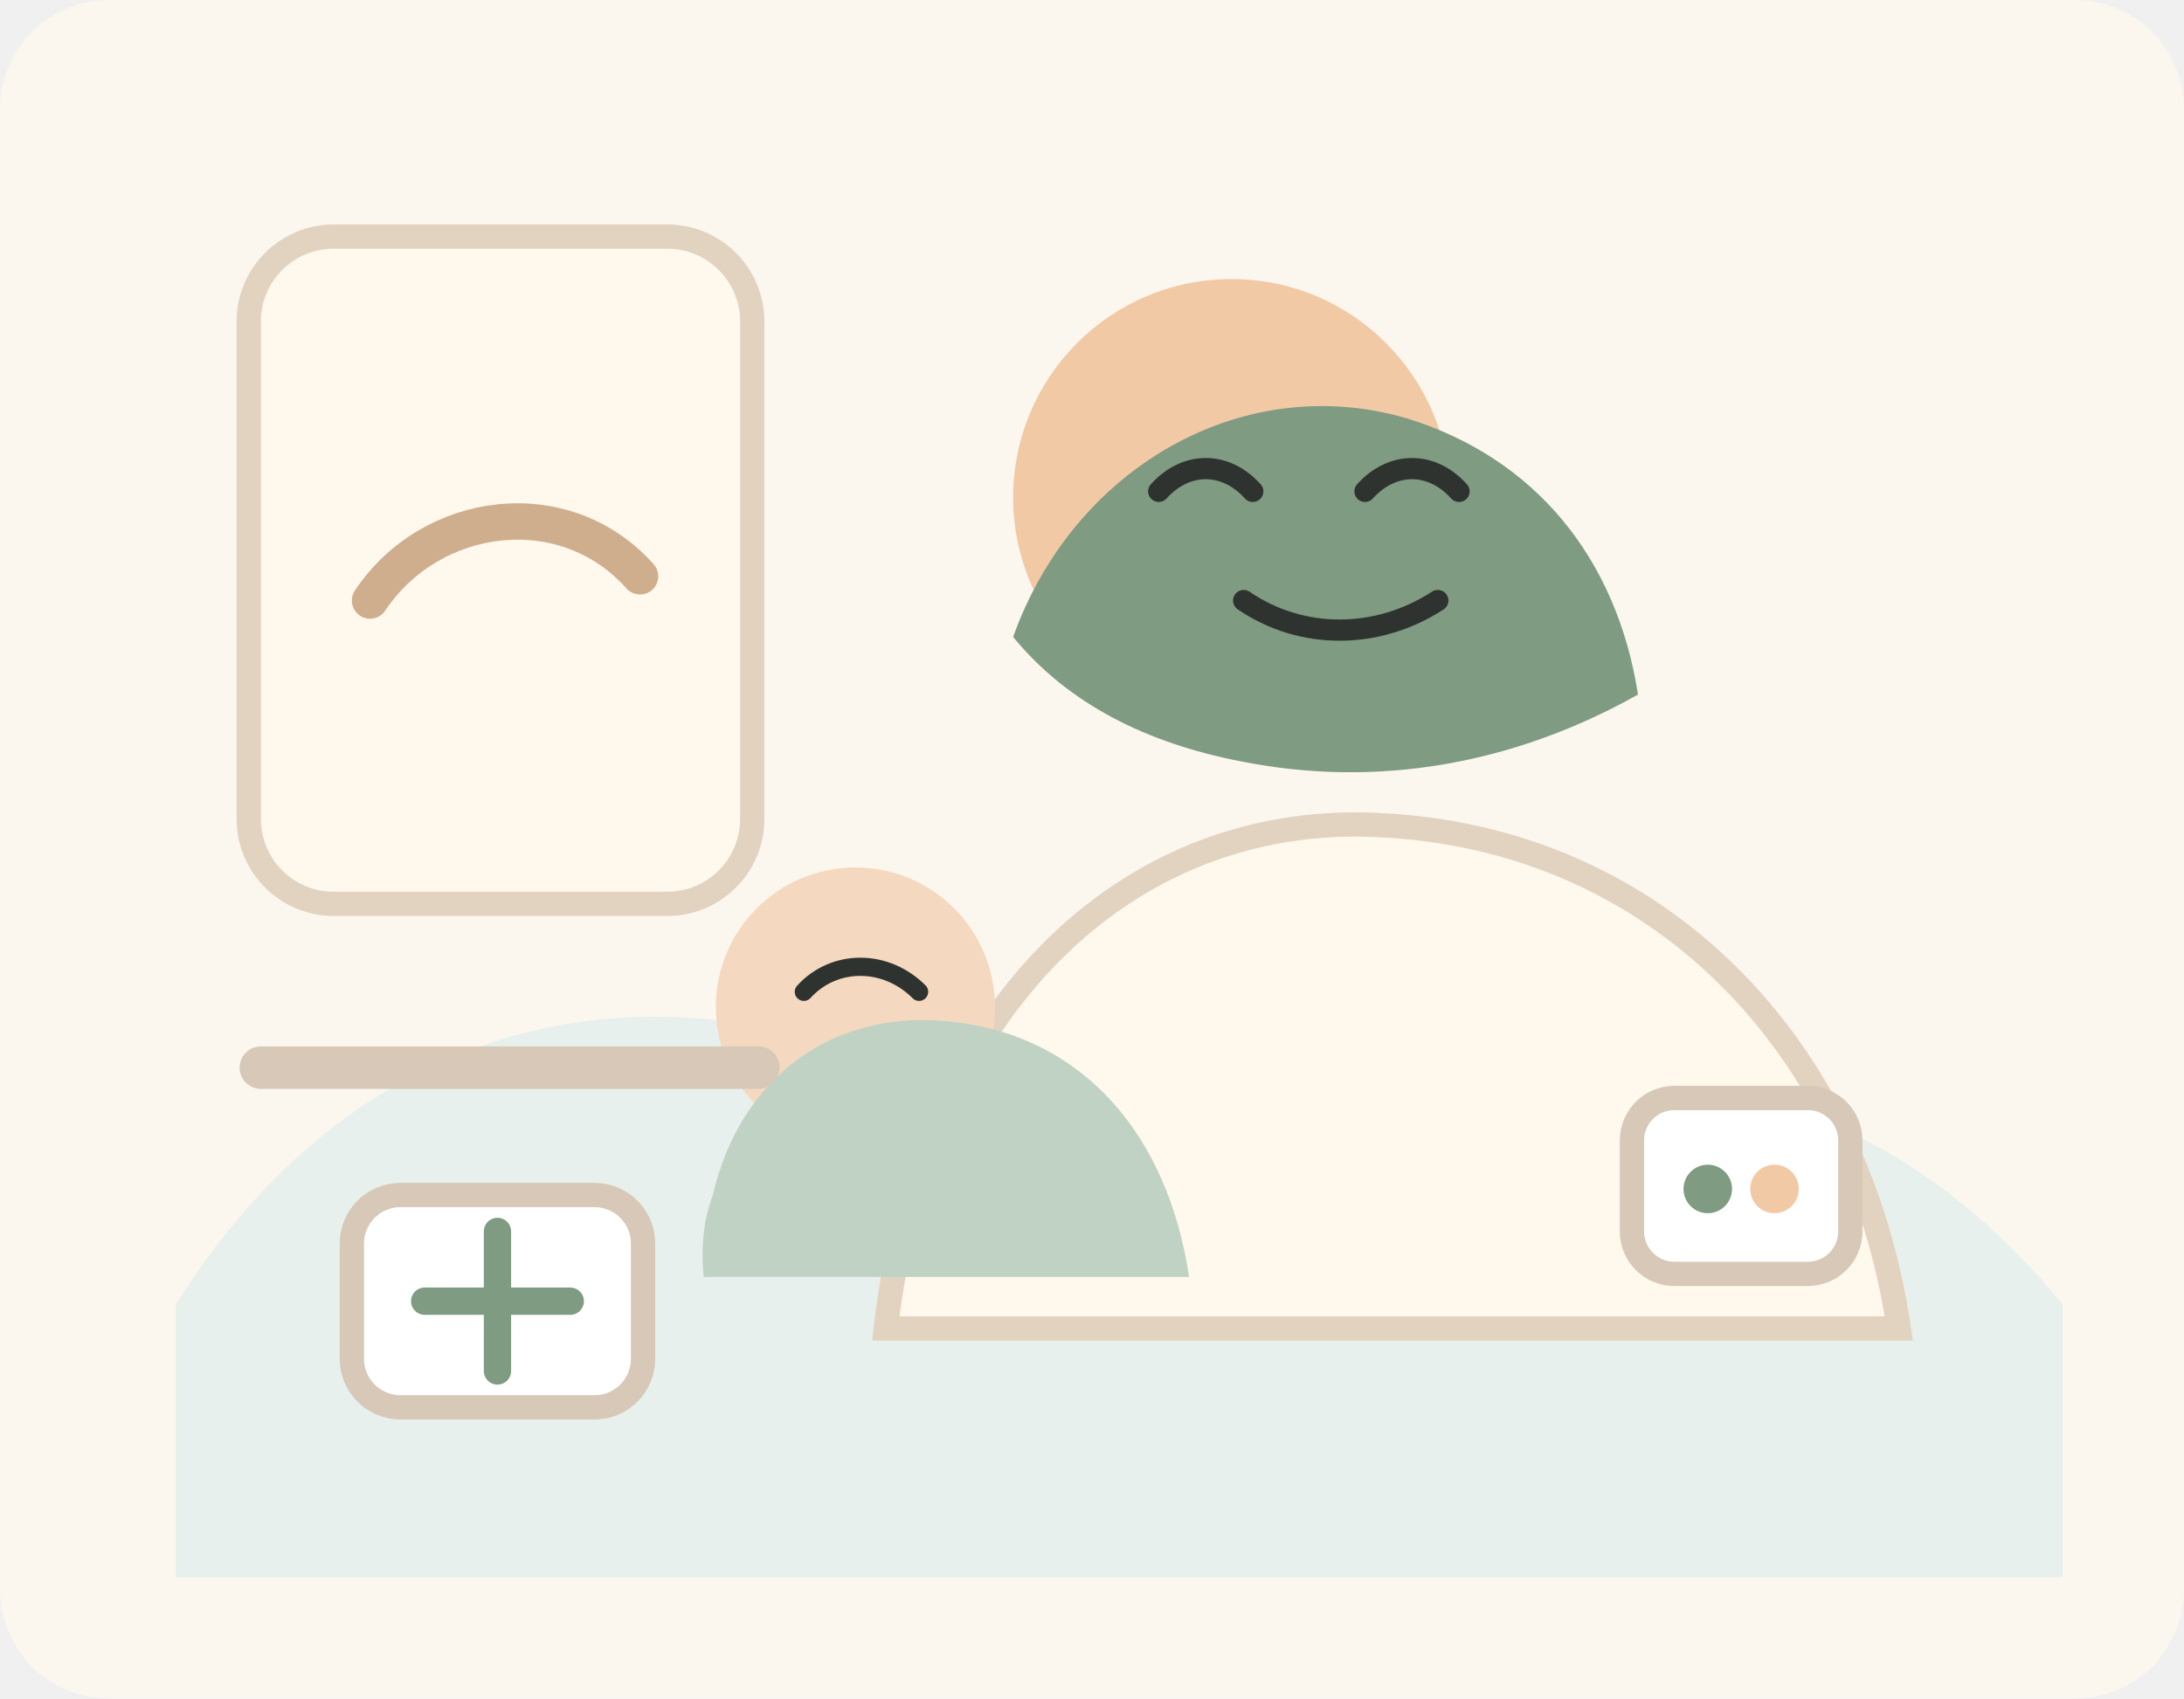
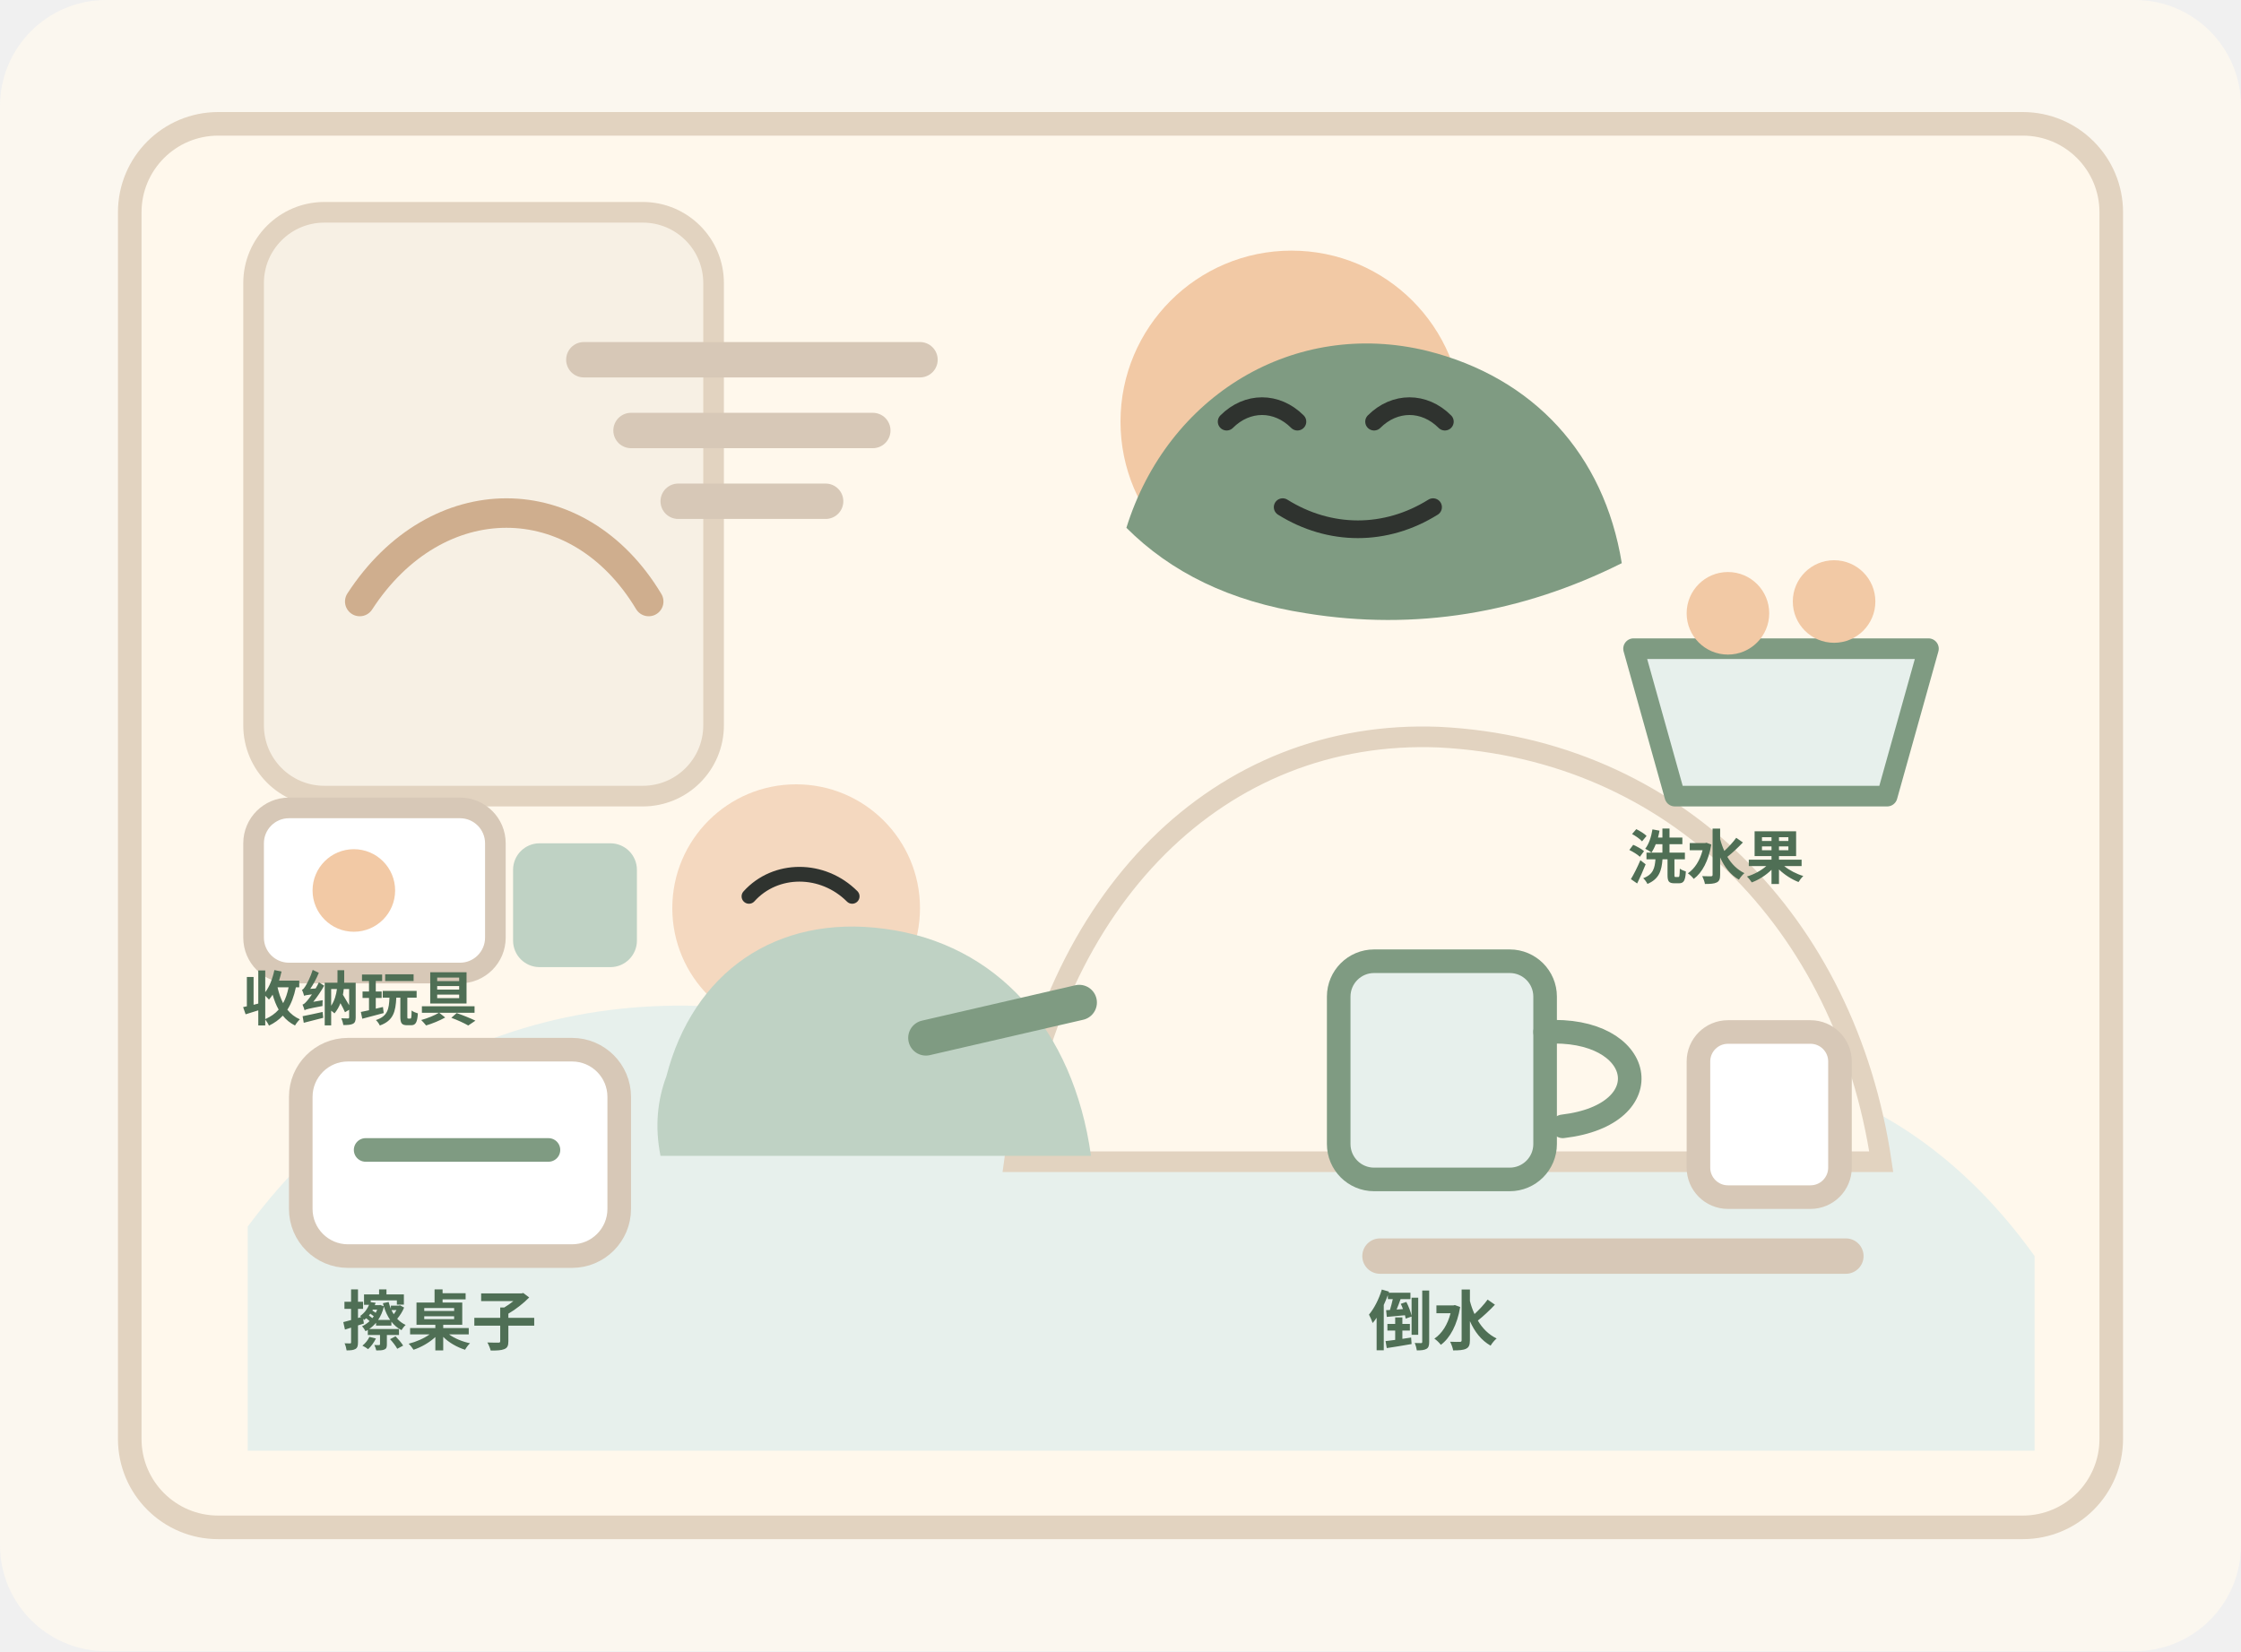
- <svg xmlns="http://www.w3.org/2000/svg" width="720" height="560" viewBox="0 0 720 560" fill="none" role="img" aria-label="妈妈和宝宝在自然光家中互动">
-   <rect width="720" height="560" rx="36" fill="#FBF7EF" />
-   <path d="M58 430C112 344 194 320 274 344C350 367 402 410 488 374C566 342 630 370 680 430V520H58V430Z" fill="#E7F0EC" />
-   <rect x="82" y="78" width="166" height="220" rx="28" fill="#FFF8EC" stroke="#E2D3C0" stroke-width="8" />
-   <path d="M122 198C142 168 186 162 211 190" stroke="#CFAE8E" stroke-width="12" stroke-linecap="round" />
-   <circle cx="406" cy="164" r="72" fill="#F2C9A5" />
-   <path d="M334 210C354 154 410 122 464 138C506 151 533 184 540 229C499 252 454 260 409 251C378 245 352 232 334 210Z" fill="#7F9B82" />
-   <path d="M382 162C391 152 404 152 413 162" stroke="#2F332F" stroke-width="7" stroke-linecap="round" />
-   <path d="M450 162C459 152 472 152 481 162" stroke="#2F332F" stroke-width="7" stroke-linecap="round" />
-   <path d="M410 198C429 211 454 211 474 198" stroke="#2F332F" stroke-width="7" stroke-linecap="round" />
-   <path d="M292 438C304 334 370 268 454 272C546 276 612 344 626 438H292Z" fill="#FFF8EC" stroke="#E2D3C0" stroke-width="8" />
-   <circle cx="282" cy="332" r="46" fill="#F4D8BF" />
-   <path d="M235 394C244 355 275 332 315 337C357 342 385 374 392 421H232C231 411 232 402 235 394Z" fill="#BFD2C4" />
-   <path d="M265 327C275 316 292 316 303 327" stroke="#2F332F" stroke-width="6" stroke-linecap="round" />
-   <rect x="116" y="394" width="96" height="70" rx="16" fill="#FFFFFF" stroke="#D7C8B7" stroke-width="8" />
-   <path d="M140 429H188" stroke="#7F9B82" stroke-width="9" stroke-linecap="round" />
-   <path d="M164 406V452" stroke="#7F9B82" stroke-width="9" stroke-linecap="round" />
-   <rect x="538" y="362" width="72" height="58" rx="14" fill="#FFFFFF" stroke="#D7C8B7" stroke-width="8" />
-   <circle cx="563" cy="392" r="8" fill="#7F9B82" />
-   <circle cx="585" cy="392" r="8" fill="#F2C9A5" />
-   <path d="M86 352H250" stroke="#D7C8B7" stroke-width="14" stroke-linecap="round" />
+ <svg xmlns="http://www.w3.org/2000/svg" width="760" height="560" viewBox="0 0 760 560" fill="none" role="img" aria-label="妈妈陪宝宝倒水、擦桌、收纳玩具和洗水果的居家蒙氏场景">
+   <rect width="760" height="560" rx="36" fill="#FBF7EF" />
+   <rect x="44" y="42" width="672" height="476" rx="30" fill="#FFF8EC" stroke="#E2D3C0" stroke-width="8" />
+   <path d="M84 416C139 342 224 326 304 354C376 378 430 414 514 376C587 344 650 370 690 426V492H84V416Z" fill="#E7F0EC" />
+   <rect x="86" y="72" width="156" height="198" rx="24" fill="#F7F0E4" stroke="#E2D3C0" stroke-width="7" />
+   <path d="M122 204C148 164 196 164 220 204" stroke="#CFAE8E" stroke-width="10" stroke-linecap="round" />
+   <circle cx="438" cy="143" r="58" fill="#F2C9A5" />
+   <path d="M382 179C396 134 439 108 484 119C520 128 544 154 550 191C516 208 480 214 443 208C417 204 397 194 382 179Z" fill="#7F9B82" />
+   <path d="M416 143C423 136 433 136 440 143" stroke="#2F332F" stroke-width="6" stroke-linecap="round" />
+   <path d="M466 143C473 136 483 136 490 143" stroke="#2F332F" stroke-width="6" stroke-linecap="round" />
+   <path d="M435 172C451 182 470 182 486 172" stroke="#2F332F" stroke-width="6" stroke-linecap="round" />
+   <path d="M344 394C356 304 414 247 488 250C568 254 626 313 638 394H344Z" fill="#FFF8EC" stroke="#E2D3C0" stroke-width="7" />
+   <circle cx="270" cy="308" r="42" fill="#F4D8BF" />
+   <path d="M226 365C235 330 263 310 300 315C338 320 364 349 370 392H224C222 382 223 373 226 365Z" fill="#BFD2C4" />
+   <path d="M254 304C263 294 279 294 289 304" stroke="#2F332F" stroke-width="5" stroke-linecap="round" />
+   <path d="M366 340L314 352" stroke="#7F9B82" stroke-width="12" stroke-linecap="round" />
+   <rect x="102" y="356" width="108" height="70" rx="16" fill="#FFFFFF" stroke="#D7C8B7" stroke-width="8" />
+   <path d="M124 390H186" stroke="#7F9B82" stroke-width="8" stroke-linecap="round" />
+   <text x="116" y="456" fill="#4F6F55" font-family="Arial, sans-serif" font-size="22" font-weight="700">擦桌子</text>
+   <rect x="454" y="326" width="70" height="74" rx="12" fill="#E7F0EC" stroke="#7F9B82" stroke-width="8" />
+   <path d="M524 350C558 348 564 378 530 382" stroke="#7F9B82" stroke-width="8" stroke-linecap="round" />
+   <rect x="576" y="350" width="48" height="56" rx="10" fill="#FFFFFF" stroke="#D7C8B7" stroke-width="8" />
+   <path d="M468 426H626" stroke="#D7C8B7" stroke-width="12" stroke-linecap="round" />
+   <text x="464" y="456" fill="#4F6F55" font-family="Arial, sans-serif" font-size="22" font-weight="700">倒水</text>
+   <rect x="86" y="274" width="82" height="56" rx="12" fill="#FFFFFF" stroke="#D7C8B7" stroke-width="7" />
+   <circle cx="120" cy="302" r="14" fill="#F2C9A5" />
+   <rect x="174" y="286" width="42" height="42" rx="9" fill="#BFD2C4" />
+   <text x="82" y="346" fill="#4F6F55" font-family="Arial, sans-serif" font-size="20" font-weight="700">收纳玩具</text>
+   <path d="M554 220H654L640 270H568L554 220Z" fill="#E7F0EC" stroke="#7F9B82" stroke-width="7" stroke-linejoin="round" />
+   <circle cx="586" cy="208" r="14" fill="#F2C9A5" />
+   <circle cx="622" cy="204" r="14" fill="#F2C9A5" />
+   <text x="552" y="298" fill="#4F6F55" font-family="Arial, sans-serif" font-size="20" font-weight="700">洗水果</text>
+   <path d="M198 122H312" stroke="#D7C8B7" stroke-width="12" stroke-linecap="round" />
+   <path d="M214 146H296" stroke="#D7C8B7" stroke-width="12" stroke-linecap="round" />
+   <path d="M230 170H280" stroke="#D7C8B7" stroke-width="12" stroke-linecap="round" />
</svg>
